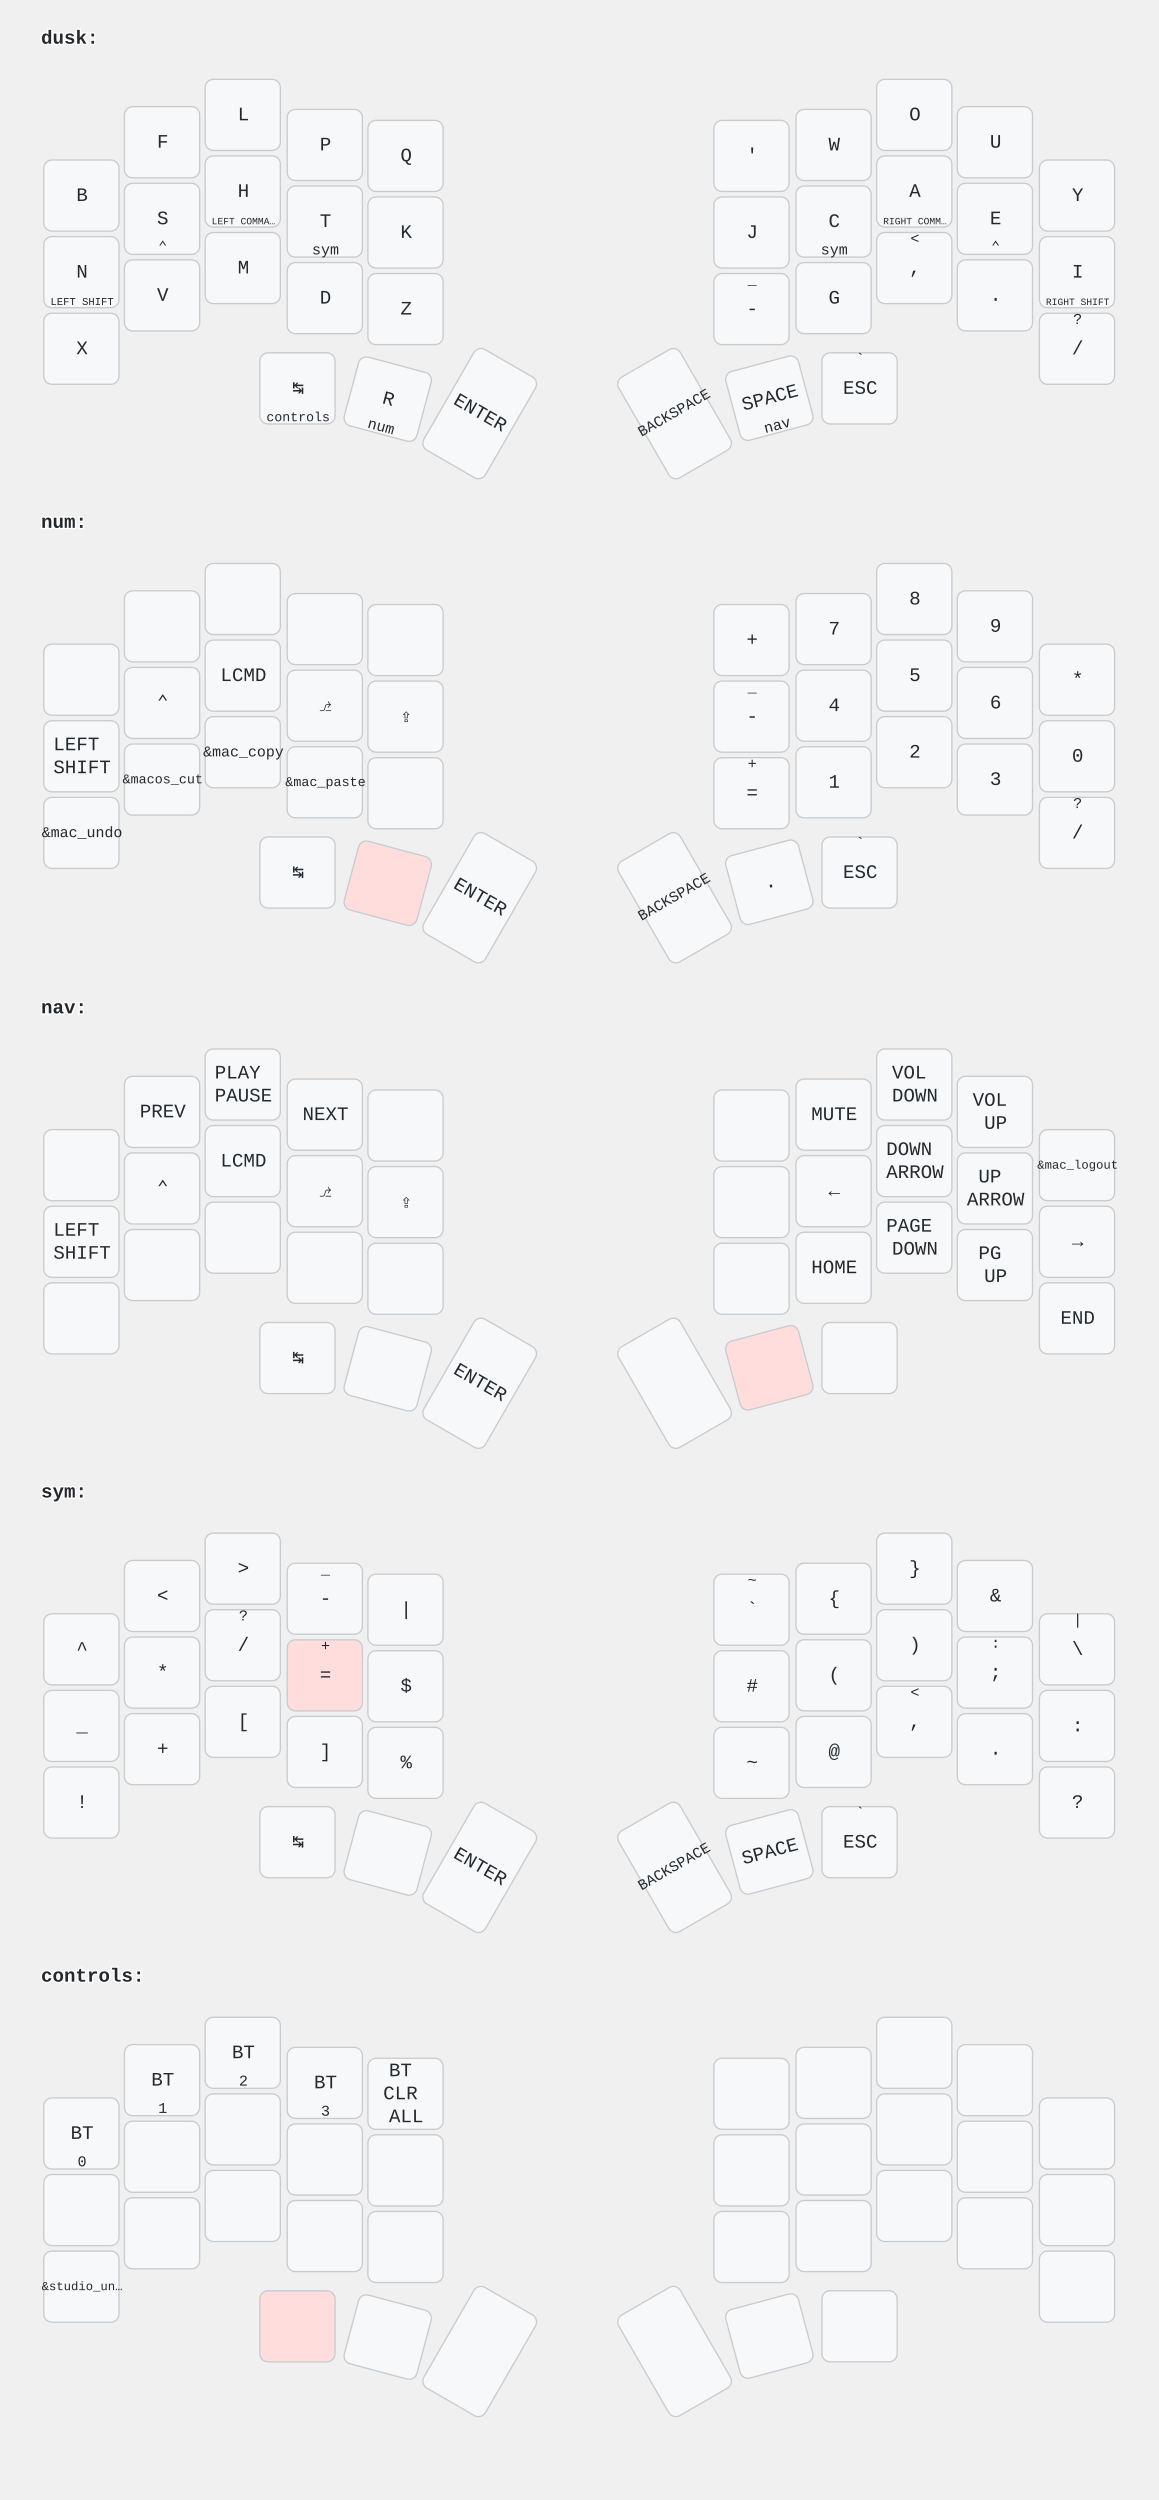
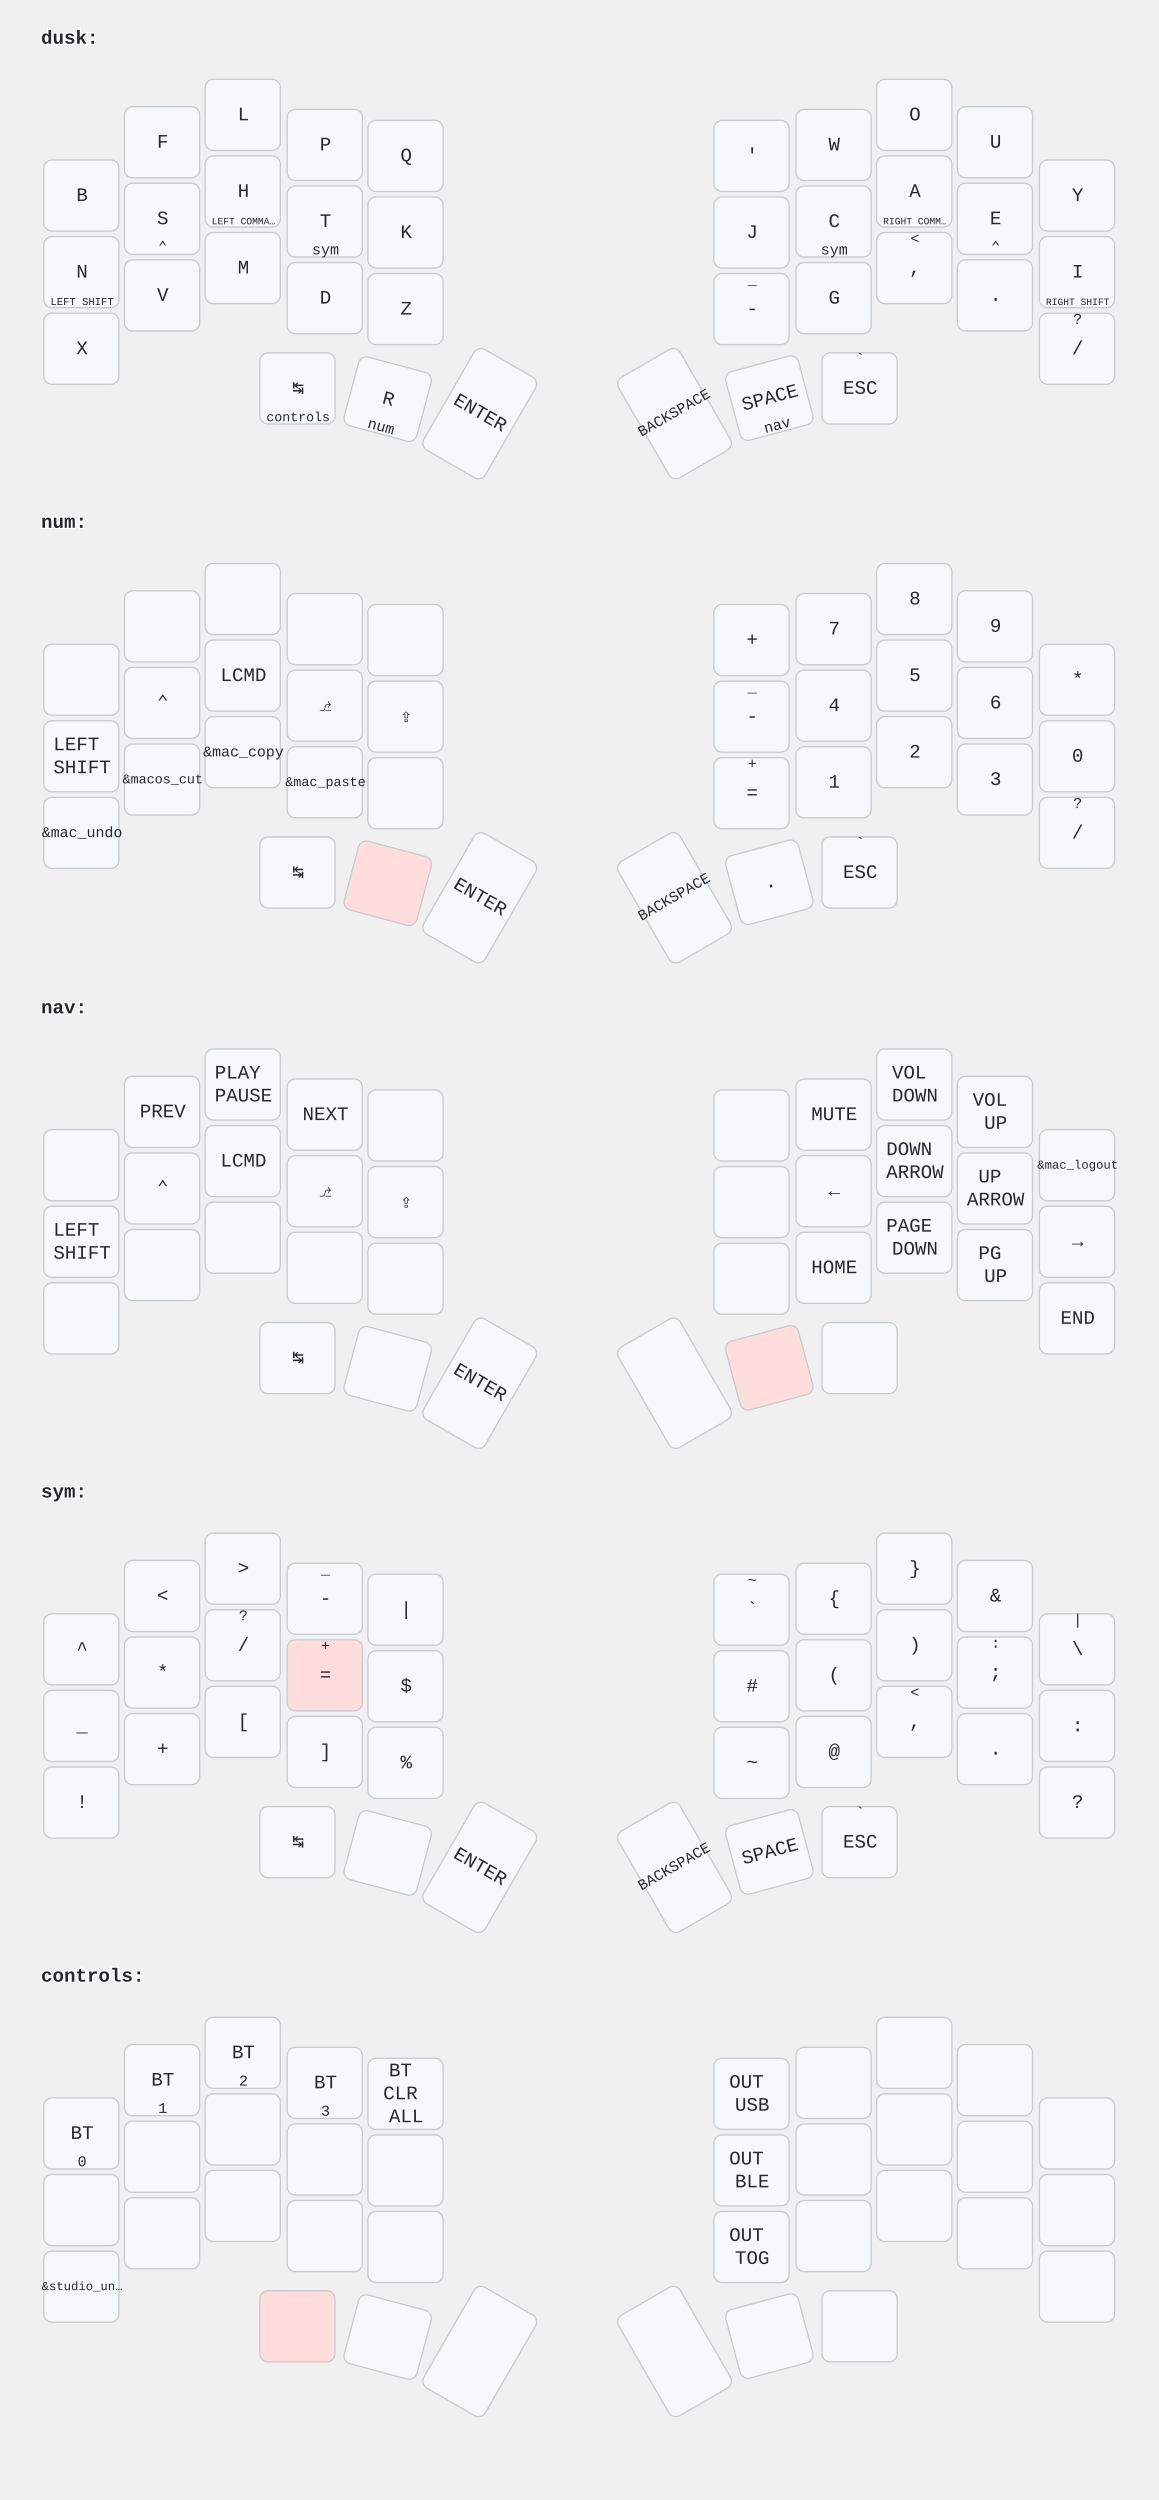
<svg xmlns="http://www.w3.org/2000/svg" width="847" height="1828" viewBox="0 0 847 1828" class="keymap">
  <style>/* font and background color specifications */
svg {
    font-family: SFMono-Regular,Consolas,Liberation Mono,Menlo,monospace;
    font-size: 14px;
    font-kerning: normal;
    text-rendering: optimizeLegibility;
    fill: #24292e;
}

/* default key styling */
rect {
    fill: #f6f8fa;
    stroke: #c9cccf;
    stroke-width: 1;
}

/* color accent for combo boxes */
rect.combo {
    fill: #cdf;
}

/* color accent for held keys */
rect.held, rect.combo.held {
    fill: #fdd;
}

/* color accent for ghost (optional) keys */
rect.ghost, rect.combo.ghost {
    fill: #ddd;
}

text {
    text-anchor: middle;
    dominant-baseline: middle;
}

/* styling for layer labels */
text.label {
    font-weight: bold;
    text-anchor: start;
    stroke: white;
    stroke-width: 2;
    paint-order: stroke;
}

/* styling for combo tap, and key hold/shifted label text */
text.combo, text.hold, text.shifted {
    font-size: 11px;
}

text.hold {
    text-anchor: middle;
    dominant-baseline: auto;
}

text.shifted {
    text-anchor: middle;
    dominant-baseline: hanging;
}

/* styling for hold/shifted label text in combo box */
text.combo.hold, text.combo.shifted {
    font-size: 8px;
}

/* styling for combo dendrons */
path {
    stroke-width: 1;
    stroke: gray;
    fill: none;
}
</style>
  <g transform="translate(30, 0)" class="layer-dusk">
    <text x="0" y="28" class="label" id="dusk">dusk:</text>
    <g transform="translate(0, 56)">
      <g transform="translate(30, 87)" class="key keypos-0">
        <rect rx="6" ry="6" x="-28" y="-26" width="55" height="52" class="key" />
        <text x="0" y="0" class="key tap">B</text>
      </g>
      <g transform="translate(89, 48)" class="key keypos-1">
        <rect rx="6" ry="6" x="-28" y="-26" width="55" height="52" class="key" />
        <text x="0" y="0" class="key tap">F</text>
      </g>
      <g transform="translate(148, 28)" class="key keypos-2">
        <rect rx="6" ry="6" x="-28" y="-26" width="55" height="52" class="key" />
        <text x="0" y="0" class="key tap">L</text>
      </g>
      <g transform="translate(208, 50)" class="key keypos-3">
        <rect rx="6" ry="6" x="-28" y="-26" width="55" height="52" class="key" />
        <text x="0" y="0" class="key tap">P</text>
      </g>
      <g transform="translate(267, 58)" class="key keypos-4">
        <rect rx="6" ry="6" x="-28" y="-26" width="55" height="52" class="key" />
        <text x="0" y="0" class="key tap">Q</text>
      </g>
      <g transform="translate(520, 58)" class="key keypos-5">
        <rect rx="6" ry="6" x="-28" y="-26" width="55" height="52" class="key" />
        <text x="0" y="0" class="key tap">'</text>
      </g>
      <g transform="translate(580, 50)" class="key keypos-6">
        <rect rx="6" ry="6" x="-28" y="-26" width="55" height="52" class="key" />
        <text x="0" y="0" class="key tap">W</text>
      </g>
      <g transform="translate(639, 28)" class="key keypos-7">
        <rect rx="6" ry="6" x="-28" y="-26" width="55" height="52" class="key" />
        <text x="0" y="0" class="key tap">O</text>
      </g>
      <g transform="translate(698, 48)" class="key keypos-8">
        <rect rx="6" ry="6" x="-28" y="-26" width="55" height="52" class="key" />
        <text x="0" y="0" class="key tap">U</text>
      </g>
      <g transform="translate(758, 87)" class="key keypos-9">
        <rect rx="6" ry="6" x="-28" y="-26" width="55" height="52" class="key" />
        <text x="0" y="0" class="key tap">Y</text>
      </g>
      <g transform="translate(30, 143)" class="key keypos-10">
        <rect rx="6" ry="6" x="-28" y="-26" width="55" height="52" class="key" />
        <text x="0" y="0" class="key tap">N</text>
        <text x="0" y="24" class="key hold">
          <tspan style="font-size: 70%">LEFT SHIFT</tspan>
        </text>
      </g>
      <g transform="translate(89, 104)" class="key keypos-11">
        <rect rx="6" ry="6" x="-28" y="-26" width="55" height="52" class="key" />
        <text x="0" y="0" class="key tap">S</text>
        <text x="0" y="24" class="key hold">⌃</text>
      </g>
      <g transform="translate(148, 84)" class="key keypos-12">
        <rect rx="6" ry="6" x="-28" y="-26" width="55" height="52" class="key" />
        <text x="0" y="0" class="key tap">H</text>
        <text x="0" y="24" class="key hold">
          <tspan style="font-size: 64%">LEFT COMMA…</tspan>
        </text>
      </g>
      <g transform="translate(208, 106)" class="key keypos-13">
        <rect rx="6" ry="6" x="-28" y="-26" width="55" height="52" class="key" />
        <text x="0" y="0" class="key tap">T</text>
        <a href="#sym">
          <text x="0" y="24" class="key hold layer-activator">sym</text>
        </a>
      </g>
      <g transform="translate(267, 114)" class="key keypos-14">
        <rect rx="6" ry="6" x="-28" y="-26" width="55" height="52" class="key" />
        <text x="0" y="0" class="key tap">K</text>
      </g>
      <g transform="translate(520, 114)" class="key keypos-15">
        <rect rx="6" ry="6" x="-28" y="-26" width="55" height="52" class="key" />
        <text x="0" y="0" class="key tap">J</text>
      </g>
      <g transform="translate(580, 106)" class="key keypos-16">
        <rect rx="6" ry="6" x="-28" y="-26" width="55" height="52" class="key" />
        <text x="0" y="0" class="key tap">C</text>
        <a href="#sym">
          <text x="0" y="24" class="key hold layer-activator">sym</text>
        </a>
      </g>
      <g transform="translate(639, 84)" class="key keypos-17">
        <rect rx="6" ry="6" x="-28" y="-26" width="55" height="52" class="key" />
        <text x="0" y="0" class="key tap">A</text>
        <text x="0" y="24" class="key hold">
          <tspan style="font-size: 64%">RIGHT COMM…</tspan>
        </text>
      </g>
      <g transform="translate(698, 104)" class="key keypos-18">
        <rect rx="6" ry="6" x="-28" y="-26" width="55" height="52" class="key" />
        <text x="0" y="0" class="key tap">E</text>
        <text x="0" y="24" class="key hold">⌃</text>
      </g>
      <g transform="translate(758, 143)" class="key keypos-19">
        <rect rx="6" ry="6" x="-28" y="-26" width="55" height="52" class="key" />
        <text x="0" y="0" class="key tap">I</text>
        <text x="0" y="24" class="key hold">
          <tspan style="font-size: 64%">RIGHT SHIFT</tspan>
        </text>
      </g>
      <g transform="translate(30, 199)" class="key keypos-20">
        <rect rx="6" ry="6" x="-28" y="-26" width="55" height="52" class="key" />
        <text x="0" y="0" class="key tap">X</text>
      </g>
      <g transform="translate(89, 160)" class="key keypos-21">
        <rect rx="6" ry="6" x="-28" y="-26" width="55" height="52" class="key" />
        <text x="0" y="0" class="key tap">V</text>
      </g>
      <g transform="translate(148, 140)" class="key keypos-22">
        <rect rx="6" ry="6" x="-28" y="-26" width="55" height="52" class="key" />
        <text x="0" y="0" class="key tap">M</text>
      </g>
      <g transform="translate(208, 162)" class="key keypos-23">
        <rect rx="6" ry="6" x="-28" y="-26" width="55" height="52" class="key" />
        <text x="0" y="0" class="key tap">D</text>
      </g>
      <g transform="translate(267, 170)" class="key keypos-24">
        <rect rx="6" ry="6" x="-28" y="-26" width="55" height="52" class="key" />
        <text x="0" y="0" class="key tap">Z</text>
      </g>
      <g transform="translate(520, 170)" class="key keypos-25">
        <rect rx="6" ry="6" x="-28" y="-26" width="55" height="52" class="key" />
        <text x="0" y="0" class="key tap">-</text>
        <text x="0" y="-24" class="key shifted">_</text>
      </g>
      <g transform="translate(580, 162)" class="key keypos-26">
        <rect rx="6" ry="6" x="-28" y="-26" width="55" height="52" class="key" />
        <text x="0" y="0" class="key tap">G</text>
      </g>
      <g transform="translate(639, 140)" class="key keypos-27">
        <rect rx="6" ry="6" x="-28" y="-26" width="55" height="52" class="key" />
        <text x="0" y="0" class="key tap">,</text>
        <text x="0" y="-24" class="key shifted">&lt;</text>
      </g>
      <g transform="translate(698, 160)" class="key keypos-28">
        <rect rx="6" ry="6" x="-28" y="-26" width="55" height="52" class="key" />
        <text x="0" y="0" class="key tap">.</text>
      </g>
      <g transform="translate(758, 199)" class="key keypos-29">
        <rect rx="6" ry="6" x="-28" y="-26" width="55" height="52" class="key" />
        <text x="0" y="0" class="key tap">/</text>
        <text x="0" y="-24" class="key shifted">?</text>
      </g>
      <g transform="translate(188, 228)" class="key keypos-30">
        <rect rx="6" ry="6" x="-28" y="-26" width="55" height="52" class="key" />
        <text x="0" y="0" class="key tap">↹</text>
        <a href="#controls">
          <text x="0" y="24" class="key hold layer-activator">
            <tspan style="font-size: 88%">controls</tspan>
          </text>
        </a>
      </g>
      <g transform="translate(254, 236) rotate(15.0)" class="key keypos-31">
        <rect rx="6" ry="6" x="-28" y="-26" width="55" height="52" class="key" />
        <text x="0" y="0" class="key tap">R</text>
        <a href="#num">
          <text x="0" y="24" class="key hold layer-activator">num</text>
        </a>
      </g>
      <g transform="translate(321, 246) rotate(30.0)" class="key keypos-32">
        <rect rx="6" ry="6" x="-26" y="-42" width="52" height="85" class="key" />
        <text x="0" y="0" class="key tap">ENTER</text>
      </g>
      <g transform="translate(463, 246) rotate(-30.0)" class="key keypos-33">
        <rect rx="6" ry="6" x="-26" y="-42" width="52" height="85" class="key" />
        <text x="0" y="0" class="key tap">
          <tspan style="font-size: 78%">BACKSPACE</tspan>
        </text>
      </g>
      <g transform="translate(533, 235) rotate(-15.0)" class="key keypos-34">
        <rect rx="6" ry="6" x="-28" y="-26" width="55" height="52" class="key" />
        <text x="0" y="0" class="key tap">SPACE</text>
        <a href="#nav">
          <text x="0" y="24" class="key hold layer-activator">nav</text>
        </a>
      </g>
      <g transform="translate(599, 228)" class="key keypos-35">
        <rect rx="6" ry="6" x="-28" y="-26" width="55" height="52" class="key" />
        <text x="0" y="0" class="key tap">ESC</text>
        <text x="0" y="-24" class="key shifted">`</text>
      </g>
    </g>
  </g>
  <g transform="translate(30, 354)" class="layer-num">
    <text x="0" y="28" class="label" id="num">num:</text>
    <g transform="translate(0, 56)">
      <g transform="translate(30, 87)" class="key keypos-0">
        <rect rx="6" ry="6" x="-28" y="-26" width="55" height="52" class="key" />
      </g>
      <g transform="translate(89, 48)" class="key keypos-1">
        <rect rx="6" ry="6" x="-28" y="-26" width="55" height="52" class="key" />
      </g>
      <g transform="translate(148, 28)" class="key keypos-2">
        <rect rx="6" ry="6" x="-28" y="-26" width="55" height="52" class="key" />
      </g>
      <g transform="translate(208, 50)" class="key keypos-3">
        <rect rx="6" ry="6" x="-28" y="-26" width="55" height="52" class="key" />
      </g>
      <g transform="translate(267, 58)" class="key keypos-4">
        <rect rx="6" ry="6" x="-28" y="-26" width="55" height="52" class="key" />
      </g>
      <g transform="translate(520, 58)" class="key keypos-5">
        <rect rx="6" ry="6" x="-28" y="-26" width="55" height="52" class="key" />
        <text x="0" y="0" class="key tap">+</text>
      </g>
      <g transform="translate(580, 50)" class="key keypos-6">
        <rect rx="6" ry="6" x="-28" y="-26" width="55" height="52" class="key" />
        <text x="0" y="0" class="key tap">7</text>
      </g>
      <g transform="translate(639, 28)" class="key keypos-7">
        <rect rx="6" ry="6" x="-28" y="-26" width="55" height="52" class="key" />
        <text x="0" y="0" class="key tap">8</text>
      </g>
      <g transform="translate(698, 48)" class="key keypos-8">
        <rect rx="6" ry="6" x="-28" y="-26" width="55" height="52" class="key" />
        <text x="0" y="0" class="key tap">9</text>
      </g>
      <g transform="translate(758, 87)" class="key keypos-9">
        <rect rx="6" ry="6" x="-28" y="-26" width="55" height="52" class="key" />
        <text x="0" y="0" class="key tap">*</text>
      </g>
      <g transform="translate(30, 143)" class="key keypos-10">
        <rect rx="6" ry="6" x="-28" y="-26" width="55" height="52" class="key" />
        <text x="0" y="0" class="key tap">
          <tspan x="0" dy="-0.6em">LEFT</tspan>
          <tspan x="0" dy="1.2em">SHIFT</tspan>
        </text>
      </g>
      <g transform="translate(89, 104)" class="key keypos-11">
        <rect rx="6" ry="6" x="-28" y="-26" width="55" height="52" class="key" />
        <text x="0" y="0" class="key tap">⌃</text>
      </g>
      <g transform="translate(148, 84)" class="key keypos-12">
        <rect rx="6" ry="6" x="-28" y="-26" width="55" height="52" class="key" />
        <text x="0" y="0" class="key tap">LCMD</text>
      </g>
      <g transform="translate(208, 106)" class="key keypos-13">
        <rect rx="6" ry="6" x="-28" y="-26" width="55" height="52" class="key" />
        <text x="0" y="0" class="key tap">⎇</text>
      </g>
      <g transform="translate(267, 114)" class="key keypos-14">
        <rect rx="6" ry="6" x="-28" y="-26" width="55" height="52" class="key" />
        <text x="0" y="0" class="key tap">⇪</text>
      </g>
      <g transform="translate(520, 114)" class="key keypos-15">
        <rect rx="6" ry="6" x="-28" y="-26" width="55" height="52" class="key" />
        <text x="0" y="0" class="key tap">-</text>
        <text x="0" y="-24" class="key shifted">_</text>
      </g>
      <g transform="translate(580, 106)" class="key keypos-16">
        <rect rx="6" ry="6" x="-28" y="-26" width="55" height="52" class="key" />
        <text x="0" y="0" class="key tap">4</text>
      </g>
      <g transform="translate(639, 84)" class="key keypos-17">
        <rect rx="6" ry="6" x="-28" y="-26" width="55" height="52" class="key" />
        <text x="0" y="0" class="key tap">5</text>
      </g>
      <g transform="translate(698, 104)" class="key keypos-18">
        <rect rx="6" ry="6" x="-28" y="-26" width="55" height="52" class="key" />
        <text x="0" y="0" class="key tap">6</text>
      </g>
      <g transform="translate(758, 143)" class="key keypos-19">
        <rect rx="6" ry="6" x="-28" y="-26" width="55" height="52" class="key" />
        <text x="0" y="0" class="key tap">0</text>
      </g>
      <g transform="translate(30, 199)" class="key keypos-20">
        <rect rx="6" ry="6" x="-28" y="-26" width="55" height="52" class="key" />
        <text x="0" y="0" class="key tap">
          <tspan style="font-size: 78%">&amp;mac_undo</tspan>
        </text>
      </g>
      <g transform="translate(89, 160)" class="key keypos-21">
        <rect rx="6" ry="6" x="-28" y="-26" width="55" height="52" class="key" />
        <text x="0" y="0" class="key tap">
          <tspan style="font-size: 70%">&amp;macos_cut</tspan>
        </text>
      </g>
      <g transform="translate(148, 140)" class="key keypos-22">
        <rect rx="6" ry="6" x="-28" y="-26" width="55" height="52" class="key" />
        <text x="0" y="0" class="key tap">
          <tspan style="font-size: 78%">&amp;mac_copy</tspan>
        </text>
      </g>
      <g transform="translate(208, 162)" class="key keypos-23">
        <rect rx="6" ry="6" x="-28" y="-26" width="55" height="52" class="key" />
        <text x="0" y="0" class="key tap">
          <tspan style="font-size: 70%">&amp;mac_paste</tspan>
        </text>
      </g>
      <g transform="translate(267, 170)" class="key keypos-24">
        <rect rx="6" ry="6" x="-28" y="-26" width="55" height="52" class="key" />
      </g>
      <g transform="translate(520, 170)" class="key keypos-25">
        <rect rx="6" ry="6" x="-28" y="-26" width="55" height="52" class="key" />
        <text x="0" y="0" class="key tap">=</text>
        <text x="0" y="-24" class="key shifted">+</text>
      </g>
      <g transform="translate(580, 162)" class="key keypos-26">
        <rect rx="6" ry="6" x="-28" y="-26" width="55" height="52" class="key" />
        <text x="0" y="0" class="key tap">1</text>
      </g>
      <g transform="translate(639, 140)" class="key keypos-27">
        <rect rx="6" ry="6" x="-28" y="-26" width="55" height="52" class="key" />
        <text x="0" y="0" class="key tap">2</text>
      </g>
      <g transform="translate(698, 160)" class="key keypos-28">
        <rect rx="6" ry="6" x="-28" y="-26" width="55" height="52" class="key" />
        <text x="0" y="0" class="key tap">3</text>
      </g>
      <g transform="translate(758, 199)" class="key keypos-29">
        <rect rx="6" ry="6" x="-28" y="-26" width="55" height="52" class="key" />
        <text x="0" y="0" class="key tap">/</text>
        <text x="0" y="-24" class="key shifted">?</text>
      </g>
      <g transform="translate(188, 228)" class="key keypos-30">
        <rect rx="6" ry="6" x="-28" y="-26" width="55" height="52" class="key" />
        <text x="0" y="0" class="key tap">↹</text>
      </g>
      <g transform="translate(254, 236) rotate(15.0)" class="key held keypos-31">
        <rect rx="6" ry="6" x="-28" y="-26" width="55" height="52" class="key held" />
      </g>
      <g transform="translate(321, 246) rotate(30.0)" class="key keypos-32">
        <rect rx="6" ry="6" x="-26" y="-42" width="52" height="85" class="key" />
        <text x="0" y="0" class="key tap">ENTER</text>
      </g>
      <g transform="translate(463, 246) rotate(-30.0)" class="key keypos-33">
        <rect rx="6" ry="6" x="-26" y="-42" width="52" height="85" class="key" />
        <text x="0" y="0" class="key tap">
          <tspan style="font-size: 78%">BACKSPACE</tspan>
        </text>
      </g>
      <g transform="translate(533, 235) rotate(-15.0)" class="key keypos-34">
        <rect rx="6" ry="6" x="-28" y="-26" width="55" height="52" class="key" />
        <text x="0" y="0" class="key tap">.</text>
      </g>
      <g transform="translate(599, 228)" class="key keypos-35">
        <rect rx="6" ry="6" x="-28" y="-26" width="55" height="52" class="key" />
        <text x="0" y="0" class="key tap">ESC</text>
        <text x="0" y="-24" class="key shifted">`</text>
      </g>
    </g>
  </g>
  <g transform="translate(30, 709)" class="layer-nav">
    <text x="0" y="28" class="label" id="nav">nav:</text>
    <g transform="translate(0, 56)">
      <g transform="translate(30, 87)" class="key keypos-0">
        <rect rx="6" ry="6" x="-28" y="-26" width="55" height="52" class="key" />
      </g>
      <g transform="translate(89, 48)" class="key keypos-1">
        <rect rx="6" ry="6" x="-28" y="-26" width="55" height="52" class="key" />
        <text x="0" y="0" class="key tap">PREV</text>
      </g>
      <g transform="translate(148, 28)" class="key keypos-2">
        <rect rx="6" ry="6" x="-28" y="-26" width="55" height="52" class="key" />
        <text x="0" y="0" class="key tap">
          <tspan x="0" dy="-0.6em">PLAY</tspan>
          <tspan x="0" dy="1.2em">PAUSE</tspan>
        </text>
      </g>
      <g transform="translate(208, 50)" class="key keypos-3">
        <rect rx="6" ry="6" x="-28" y="-26" width="55" height="52" class="key" />
        <text x="0" y="0" class="key tap">NEXT</text>
      </g>
      <g transform="translate(267, 58)" class="key keypos-4">
        <rect rx="6" ry="6" x="-28" y="-26" width="55" height="52" class="key" />
      </g>
      <g transform="translate(520, 58)" class="key keypos-5">
        <rect rx="6" ry="6" x="-28" y="-26" width="55" height="52" class="key" />
      </g>
      <g transform="translate(580, 50)" class="key keypos-6">
        <rect rx="6" ry="6" x="-28" y="-26" width="55" height="52" class="key" />
        <text x="0" y="0" class="key tap">MUTE</text>
      </g>
      <g transform="translate(639, 28)" class="key keypos-7">
        <rect rx="6" ry="6" x="-28" y="-26" width="55" height="52" class="key" />
        <text x="0" y="0" class="key tap">
          <tspan x="0" dy="-0.6em">VOL</tspan>
          <tspan x="0" dy="1.2em">DOWN</tspan>
        </text>
      </g>
      <g transform="translate(698, 48)" class="key keypos-8">
        <rect rx="6" ry="6" x="-28" y="-26" width="55" height="52" class="key" />
        <text x="0" y="0" class="key tap">
          <tspan x="0" dy="-0.6em">VOL</tspan>
          <tspan x="0" dy="1.2em">UP</tspan>
        </text>
      </g>
      <g transform="translate(758, 87)" class="key keypos-9">
        <rect rx="6" ry="6" x="-28" y="-26" width="55" height="52" class="key" />
        <text x="0" y="0" class="key tap">
          <tspan style="font-size: 64%">&amp;mac_logout</tspan>
        </text>
      </g>
      <g transform="translate(30, 143)" class="key keypos-10">
        <rect rx="6" ry="6" x="-28" y="-26" width="55" height="52" class="key" />
        <text x="0" y="0" class="key tap">
          <tspan x="0" dy="-0.6em">LEFT</tspan>
          <tspan x="0" dy="1.2em">SHIFT</tspan>
        </text>
      </g>
      <g transform="translate(89, 104)" class="key keypos-11">
        <rect rx="6" ry="6" x="-28" y="-26" width="55" height="52" class="key" />
        <text x="0" y="0" class="key tap">⌃</text>
      </g>
      <g transform="translate(148, 84)" class="key keypos-12">
        <rect rx="6" ry="6" x="-28" y="-26" width="55" height="52" class="key" />
        <text x="0" y="0" class="key tap">LCMD</text>
      </g>
      <g transform="translate(208, 106)" class="key keypos-13">
        <rect rx="6" ry="6" x="-28" y="-26" width="55" height="52" class="key" />
        <text x="0" y="0" class="key tap">⎇</text>
      </g>
      <g transform="translate(267, 114)" class="key keypos-14">
        <rect rx="6" ry="6" x="-28" y="-26" width="55" height="52" class="key" />
        <text x="0" y="0" class="key tap">⇪</text>
      </g>
      <g transform="translate(520, 114)" class="key keypos-15">
        <rect rx="6" ry="6" x="-28" y="-26" width="55" height="52" class="key" />
      </g>
      <g transform="translate(580, 106)" class="key keypos-16">
        <rect rx="6" ry="6" x="-28" y="-26" width="55" height="52" class="key" />
        <text x="0" y="0" class="key tap">←</text>
      </g>
      <g transform="translate(639, 84)" class="key keypos-17">
        <rect rx="6" ry="6" x="-28" y="-26" width="55" height="52" class="key" />
        <text x="0" y="0" class="key tap">
          <tspan x="0" dy="-0.6em">DOWN</tspan>
          <tspan x="0" dy="1.2em">ARROW</tspan>
        </text>
      </g>
      <g transform="translate(698, 104)" class="key keypos-18">
        <rect rx="6" ry="6" x="-28" y="-26" width="55" height="52" class="key" />
        <text x="0" y="0" class="key tap">
          <tspan x="0" dy="-0.6em">UP</tspan>
          <tspan x="0" dy="1.2em">ARROW</tspan>
        </text>
      </g>
      <g transform="translate(758, 143)" class="key keypos-19">
        <rect rx="6" ry="6" x="-28" y="-26" width="55" height="52" class="key" />
        <text x="0" y="0" class="key tap">→</text>
      </g>
      <g transform="translate(30, 199)" class="key keypos-20">
        <rect rx="6" ry="6" x="-28" y="-26" width="55" height="52" class="key" />
      </g>
      <g transform="translate(89, 160)" class="key keypos-21">
        <rect rx="6" ry="6" x="-28" y="-26" width="55" height="52" class="key" />
      </g>
      <g transform="translate(148, 140)" class="key keypos-22">
        <rect rx="6" ry="6" x="-28" y="-26" width="55" height="52" class="key" />
      </g>
      <g transform="translate(208, 162)" class="key keypos-23">
        <rect rx="6" ry="6" x="-28" y="-26" width="55" height="52" class="key" />
      </g>
      <g transform="translate(267, 170)" class="key keypos-24">
        <rect rx="6" ry="6" x="-28" y="-26" width="55" height="52" class="key" />
      </g>
      <g transform="translate(520, 170)" class="key keypos-25">
        <rect rx="6" ry="6" x="-28" y="-26" width="55" height="52" class="key" />
      </g>
      <g transform="translate(580, 162)" class="key keypos-26">
        <rect rx="6" ry="6" x="-28" y="-26" width="55" height="52" class="key" />
        <text x="0" y="0" class="key tap">HOME</text>
      </g>
      <g transform="translate(639, 140)" class="key keypos-27">
        <rect rx="6" ry="6" x="-28" y="-26" width="55" height="52" class="key" />
        <text x="0" y="0" class="key tap">
          <tspan x="0" dy="-0.6em">PAGE</tspan>
          <tspan x="0" dy="1.2em">DOWN</tspan>
        </text>
      </g>
      <g transform="translate(698, 160)" class="key keypos-28">
        <rect rx="6" ry="6" x="-28" y="-26" width="55" height="52" class="key" />
        <text x="0" y="0" class="key tap">
          <tspan x="0" dy="-0.6em">PG</tspan>
          <tspan x="0" dy="1.2em">UP</tspan>
        </text>
      </g>
      <g transform="translate(758, 199)" class="key keypos-29">
        <rect rx="6" ry="6" x="-28" y="-26" width="55" height="52" class="key" />
        <text x="0" y="0" class="key tap">END</text>
      </g>
      <g transform="translate(188, 228)" class="key keypos-30">
        <rect rx="6" ry="6" x="-28" y="-26" width="55" height="52" class="key" />
        <text x="0" y="0" class="key tap">↹</text>
      </g>
      <g transform="translate(254, 236) rotate(15.0)" class="key keypos-31">
        <rect rx="6" ry="6" x="-28" y="-26" width="55" height="52" class="key" />
      </g>
      <g transform="translate(321, 246) rotate(30.0)" class="key keypos-32">
        <rect rx="6" ry="6" x="-26" y="-42" width="52" height="85" class="key" />
        <text x="0" y="0" class="key tap">ENTER</text>
      </g>
      <g transform="translate(463, 246) rotate(-30.0)" class="key keypos-33">
        <rect rx="6" ry="6" x="-26" y="-42" width="52" height="85" class="key" />
      </g>
      <g transform="translate(533, 235) rotate(-15.0)" class="key held keypos-34">
        <rect rx="6" ry="6" x="-28" y="-26" width="55" height="52" class="key held" />
      </g>
      <g transform="translate(599, 228)" class="key keypos-35">
        <rect rx="6" ry="6" x="-28" y="-26" width="55" height="52" class="key" />
      </g>
    </g>
  </g>
  <g transform="translate(30, 1063)" class="layer-sym">
    <text x="0" y="28" class="label" id="sym">sym:</text>
    <g transform="translate(0, 56)">
      <g transform="translate(30, 87)" class="key keypos-0">
        <rect rx="6" ry="6" x="-28" y="-26" width="55" height="52" class="key" />
        <text x="0" y="0" class="key tap">^</text>
      </g>
      <g transform="translate(89, 48)" class="key keypos-1">
        <rect rx="6" ry="6" x="-28" y="-26" width="55" height="52" class="key" />
        <text x="0" y="0" class="key tap">&lt;</text>
      </g>
      <g transform="translate(148, 28)" class="key keypos-2">
        <rect rx="6" ry="6" x="-28" y="-26" width="55" height="52" class="key" />
        <text x="0" y="0" class="key tap">&gt;</text>
      </g>
      <g transform="translate(208, 50)" class="key keypos-3">
        <rect rx="6" ry="6" x="-28" y="-26" width="55" height="52" class="key" />
        <text x="0" y="0" class="key tap">-</text>
        <text x="0" y="-24" class="key shifted">_</text>
      </g>
      <g transform="translate(267, 58)" class="key keypos-4">
        <rect rx="6" ry="6" x="-28" y="-26" width="55" height="52" class="key" />
        <text x="0" y="0" class="key tap">|</text>
      </g>
      <g transform="translate(520, 58)" class="key keypos-5">
        <rect rx="6" ry="6" x="-28" y="-26" width="55" height="52" class="key" />
        <text x="0" y="0" class="key tap">`</text>
        <text x="0" y="-24" class="key shifted">~</text>
      </g>
      <g transform="translate(580, 50)" class="key keypos-6">
        <rect rx="6" ry="6" x="-28" y="-26" width="55" height="52" class="key" />
        <text x="0" y="0" class="key tap">{</text>
      </g>
      <g transform="translate(639, 28)" class="key keypos-7">
        <rect rx="6" ry="6" x="-28" y="-26" width="55" height="52" class="key" />
        <text x="0" y="0" class="key tap">}</text>
      </g>
      <g transform="translate(698, 48)" class="key keypos-8">
        <rect rx="6" ry="6" x="-28" y="-26" width="55" height="52" class="key" />
        <text x="0" y="0" class="key tap">&amp;</text>
      </g>
      <g transform="translate(758, 87)" class="key keypos-9">
        <rect rx="6" ry="6" x="-28" y="-26" width="55" height="52" class="key" />
        <text x="0" y="0" class="key tap">\</text>
        <text x="0" y="-24" class="key shifted">|</text>
      </g>
      <g transform="translate(30, 143)" class="key keypos-10">
        <rect rx="6" ry="6" x="-28" y="-26" width="55" height="52" class="key" />
        <text x="0" y="0" class="key tap">_</text>
      </g>
      <g transform="translate(89, 104)" class="key keypos-11">
        <rect rx="6" ry="6" x="-28" y="-26" width="55" height="52" class="key" />
        <text x="0" y="0" class="key tap">*</text>
      </g>
      <g transform="translate(148, 84)" class="key keypos-12">
        <rect rx="6" ry="6" x="-28" y="-26" width="55" height="52" class="key" />
        <text x="0" y="0" class="key tap">/</text>
        <text x="0" y="-24" class="key shifted">?</text>
      </g>
      <g transform="translate(208, 106)" class="key held keypos-13">
        <rect rx="6" ry="6" x="-28" y="-26" width="55" height="52" class="key held" />
        <text x="0" y="0" class="key held tap">=</text>
        <text x="0" y="-24" class="key held shifted">+</text>
      </g>
      <g transform="translate(267, 114)" class="key keypos-14">
        <rect rx="6" ry="6" x="-28" y="-26" width="55" height="52" class="key" />
        <text x="0" y="0" class="key tap">$</text>
      </g>
      <g transform="translate(520, 114)" class="key keypos-15">
        <rect rx="6" ry="6" x="-28" y="-26" width="55" height="52" class="key" />
        <text x="0" y="0" class="key tap">#</text>
      </g>
      <g transform="translate(580, 106)" class="key keypos-16">
        <rect rx="6" ry="6" x="-28" y="-26" width="55" height="52" class="key" />
        <text x="0" y="0" class="key tap">(</text>
      </g>
      <g transform="translate(639, 84)" class="key keypos-17">
        <rect rx="6" ry="6" x="-28" y="-26" width="55" height="52" class="key" />
        <text x="0" y="0" class="key tap">)</text>
      </g>
      <g transform="translate(698, 104)" class="key keypos-18">
        <rect rx="6" ry="6" x="-28" y="-26" width="55" height="52" class="key" />
        <text x="0" y="0" class="key tap">;</text>
        <text x="0" y="-24" class="key shifted">:</text>
      </g>
      <g transform="translate(758, 143)" class="key keypos-19">
        <rect rx="6" ry="6" x="-28" y="-26" width="55" height="52" class="key" />
        <text x="0" y="0" class="key tap">:</text>
      </g>
      <g transform="translate(30, 199)" class="key keypos-20">
        <rect rx="6" ry="6" x="-28" y="-26" width="55" height="52" class="key" />
        <text x="0" y="0" class="key tap">!</text>
      </g>
      <g transform="translate(89, 160)" class="key keypos-21">
        <rect rx="6" ry="6" x="-28" y="-26" width="55" height="52" class="key" />
        <text x="0" y="0" class="key tap">+</text>
      </g>
      <g transform="translate(148, 140)" class="key keypos-22">
        <rect rx="6" ry="6" x="-28" y="-26" width="55" height="52" class="key" />
        <text x="0" y="0" class="key tap">[</text>
      </g>
      <g transform="translate(208, 162)" class="key keypos-23">
        <rect rx="6" ry="6" x="-28" y="-26" width="55" height="52" class="key" />
        <text x="0" y="0" class="key tap">]</text>
      </g>
      <g transform="translate(267, 170)" class="key keypos-24">
        <rect rx="6" ry="6" x="-28" y="-26" width="55" height="52" class="key" />
        <text x="0" y="0" class="key tap">%</text>
      </g>
      <g transform="translate(520, 170)" class="key keypos-25">
        <rect rx="6" ry="6" x="-28" y="-26" width="55" height="52" class="key" />
        <text x="0" y="0" class="key tap">~</text>
      </g>
      <g transform="translate(580, 162)" class="key keypos-26">
        <rect rx="6" ry="6" x="-28" y="-26" width="55" height="52" class="key" />
        <text x="0" y="0" class="key tap">@</text>
      </g>
      <g transform="translate(639, 140)" class="key keypos-27">
        <rect rx="6" ry="6" x="-28" y="-26" width="55" height="52" class="key" />
        <text x="0" y="0" class="key tap">,</text>
        <text x="0" y="-24" class="key shifted">&lt;</text>
      </g>
      <g transform="translate(698, 160)" class="key keypos-28">
        <rect rx="6" ry="6" x="-28" y="-26" width="55" height="52" class="key" />
        <text x="0" y="0" class="key tap">.</text>
      </g>
      <g transform="translate(758, 199)" class="key keypos-29">
        <rect rx="6" ry="6" x="-28" y="-26" width="55" height="52" class="key" />
        <text x="0" y="0" class="key tap">?</text>
      </g>
      <g transform="translate(188, 228)" class="key keypos-30">
        <rect rx="6" ry="6" x="-28" y="-26" width="55" height="52" class="key" />
        <text x="0" y="0" class="key tap">↹</text>
      </g>
      <g transform="translate(254, 236) rotate(15.0)" class="key keypos-31">
        <rect rx="6" ry="6" x="-28" y="-26" width="55" height="52" class="key" />
      </g>
      <g transform="translate(321, 246) rotate(30.0)" class="key keypos-32">
        <rect rx="6" ry="6" x="-26" y="-42" width="52" height="85" class="key" />
        <text x="0" y="0" class="key tap">ENTER</text>
      </g>
      <g transform="translate(463, 246) rotate(-30.0)" class="key keypos-33">
        <rect rx="6" ry="6" x="-26" y="-42" width="52" height="85" class="key" />
        <text x="0" y="0" class="key tap">
          <tspan style="font-size: 78%">BACKSPACE</tspan>
        </text>
      </g>
      <g transform="translate(533, 235) rotate(-15.0)" class="key keypos-34">
        <rect rx="6" ry="6" x="-28" y="-26" width="55" height="52" class="key" />
        <text x="0" y="0" class="key tap">SPACE</text>
      </g>
      <g transform="translate(599, 228)" class="key keypos-35">
        <rect rx="6" ry="6" x="-28" y="-26" width="55" height="52" class="key" />
        <text x="0" y="0" class="key tap">ESC</text>
        <text x="0" y="-24" class="key shifted">`</text>
      </g>
    </g>
  </g>
  <g transform="translate(30, 1417)" class="layer-controls">
    <text x="0" y="28" class="label" id="controls">controls:</text>
    <g transform="translate(0, 56)">
      <g transform="translate(30, 87)" class="key keypos-0">
        <rect rx="6" ry="6" x="-28" y="-26" width="55" height="52" class="key" />
        <text x="0" y="0" class="key tap">BT</text>
        <text x="0" y="24" class="key hold">0</text>
      </g>
      <g transform="translate(89, 48)" class="key keypos-1">
        <rect rx="6" ry="6" x="-28" y="-26" width="55" height="52" class="key" />
        <text x="0" y="0" class="key tap">BT</text>
        <text x="0" y="24" class="key hold">1</text>
      </g>
      <g transform="translate(148, 28)" class="key keypos-2">
        <rect rx="6" ry="6" x="-28" y="-26" width="55" height="52" class="key" />
        <text x="0" y="0" class="key tap">BT</text>
        <text x="0" y="24" class="key hold">2</text>
      </g>
      <g transform="translate(208, 50)" class="key keypos-3">
        <rect rx="6" ry="6" x="-28" y="-26" width="55" height="52" class="key" />
        <text x="0" y="0" class="key tap">BT</text>
        <text x="0" y="24" class="key hold">3</text>
      </g>
      <g transform="translate(267, 58)" class="key keypos-4">
        <rect rx="6" ry="6" x="-28" y="-26" width="55" height="52" class="key" />
        <text x="0" y="0" class="key tap">
          <tspan x="0" dy="-1.2em">BT</tspan>
          <tspan x="0" dy="1.2em">CLR</tspan>
          <tspan x="0" dy="1.2em">ALL</tspan>
        </text>
      </g>
      <g transform="translate(520, 58)" class="key keypos-5">
        <rect rx="6" ry="6" x="-28" y="-26" width="55" height="52" class="key" />
+         <text x="0" y="0" class="key tap">
+           <tspan x="0" dy="-0.6em">OUT</tspan>
+           <tspan x="0" dy="1.2em">USB</tspan>
+         </text>
      </g>
      <g transform="translate(580, 50)" class="key keypos-6">
        <rect rx="6" ry="6" x="-28" y="-26" width="55" height="52" class="key" />
      </g>
      <g transform="translate(639, 28)" class="key keypos-7">
        <rect rx="6" ry="6" x="-28" y="-26" width="55" height="52" class="key" />
      </g>
      <g transform="translate(698, 48)" class="key keypos-8">
        <rect rx="6" ry="6" x="-28" y="-26" width="55" height="52" class="key" />
      </g>
      <g transform="translate(758, 87)" class="key keypos-9">
        <rect rx="6" ry="6" x="-28" y="-26" width="55" height="52" class="key" />
      </g>
      <g transform="translate(30, 143)" class="key keypos-10">
        <rect rx="6" ry="6" x="-28" y="-26" width="55" height="52" class="key" />
      </g>
      <g transform="translate(89, 104)" class="key keypos-11">
        <rect rx="6" ry="6" x="-28" y="-26" width="55" height="52" class="key" />
      </g>
      <g transform="translate(148, 84)" class="key keypos-12">
        <rect rx="6" ry="6" x="-28" y="-26" width="55" height="52" class="key" />
      </g>
      <g transform="translate(208, 106)" class="key keypos-13">
        <rect rx="6" ry="6" x="-28" y="-26" width="55" height="52" class="key" />
      </g>
      <g transform="translate(267, 114)" class="key keypos-14">
        <rect rx="6" ry="6" x="-28" y="-26" width="55" height="52" class="key" />
      </g>
      <g transform="translate(520, 114)" class="key keypos-15">
        <rect rx="6" ry="6" x="-28" y="-26" width="55" height="52" class="key" />
+         <text x="0" y="0" class="key tap">
+           <tspan x="0" dy="-0.6em">OUT</tspan>
+           <tspan x="0" dy="1.2em">BLE</tspan>
+         </text>
      </g>
      <g transform="translate(580, 106)" class="key keypos-16">
        <rect rx="6" ry="6" x="-28" y="-26" width="55" height="52" class="key" />
      </g>
      <g transform="translate(639, 84)" class="key keypos-17">
        <rect rx="6" ry="6" x="-28" y="-26" width="55" height="52" class="key" />
      </g>
      <g transform="translate(698, 104)" class="key keypos-18">
        <rect rx="6" ry="6" x="-28" y="-26" width="55" height="52" class="key" />
      </g>
      <g transform="translate(758, 143)" class="key keypos-19">
        <rect rx="6" ry="6" x="-28" y="-26" width="55" height="52" class="key" />
      </g>
      <g transform="translate(30, 199)" class="key keypos-20">
        <rect rx="6" ry="6" x="-28" y="-26" width="55" height="52" class="key" />
        <text x="0" y="0" class="key tap">
          <tspan style="font-size: 64%">&amp;studio_un…</tspan>
        </text>
      </g>
      <g transform="translate(89, 160)" class="key keypos-21">
        <rect rx="6" ry="6" x="-28" y="-26" width="55" height="52" class="key" />
      </g>
      <g transform="translate(148, 140)" class="key keypos-22">
        <rect rx="6" ry="6" x="-28" y="-26" width="55" height="52" class="key" />
      </g>
      <g transform="translate(208, 162)" class="key keypos-23">
        <rect rx="6" ry="6" x="-28" y="-26" width="55" height="52" class="key" />
      </g>
      <g transform="translate(267, 170)" class="key keypos-24">
        <rect rx="6" ry="6" x="-28" y="-26" width="55" height="52" class="key" />
      </g>
      <g transform="translate(520, 170)" class="key keypos-25">
        <rect rx="6" ry="6" x="-28" y="-26" width="55" height="52" class="key" />
+         <text x="0" y="0" class="key tap">
+           <tspan x="0" dy="-0.6em">OUT</tspan>
+           <tspan x="0" dy="1.2em">TOG</tspan>
+         </text>
      </g>
      <g transform="translate(580, 162)" class="key keypos-26">
        <rect rx="6" ry="6" x="-28" y="-26" width="55" height="52" class="key" />
      </g>
      <g transform="translate(639, 140)" class="key keypos-27">
        <rect rx="6" ry="6" x="-28" y="-26" width="55" height="52" class="key" />
      </g>
      <g transform="translate(698, 160)" class="key keypos-28">
        <rect rx="6" ry="6" x="-28" y="-26" width="55" height="52" class="key" />
      </g>
      <g transform="translate(758, 199)" class="key keypos-29">
        <rect rx="6" ry="6" x="-28" y="-26" width="55" height="52" class="key" />
      </g>
      <g transform="translate(188, 228)" class="key held keypos-30">
        <rect rx="6" ry="6" x="-28" y="-26" width="55" height="52" class="key held" />
      </g>
      <g transform="translate(254, 236) rotate(15.0)" class="key keypos-31">
        <rect rx="6" ry="6" x="-28" y="-26" width="55" height="52" class="key" />
      </g>
      <g transform="translate(321, 246) rotate(30.0)" class="key keypos-32">
        <rect rx="6" ry="6" x="-26" y="-42" width="52" height="85" class="key" />
      </g>
      <g transform="translate(463, 246) rotate(-30.0)" class="key keypos-33">
        <rect rx="6" ry="6" x="-26" y="-42" width="52" height="85" class="key" />
      </g>
      <g transform="translate(533, 235) rotate(-15.0)" class="key keypos-34">
        <rect rx="6" ry="6" x="-28" y="-26" width="55" height="52" class="key" />
      </g>
      <g transform="translate(599, 228)" class="key keypos-35">
        <rect rx="6" ry="6" x="-28" y="-26" width="55" height="52" class="key" />
      </g>
    </g>
  </g>
</svg>
